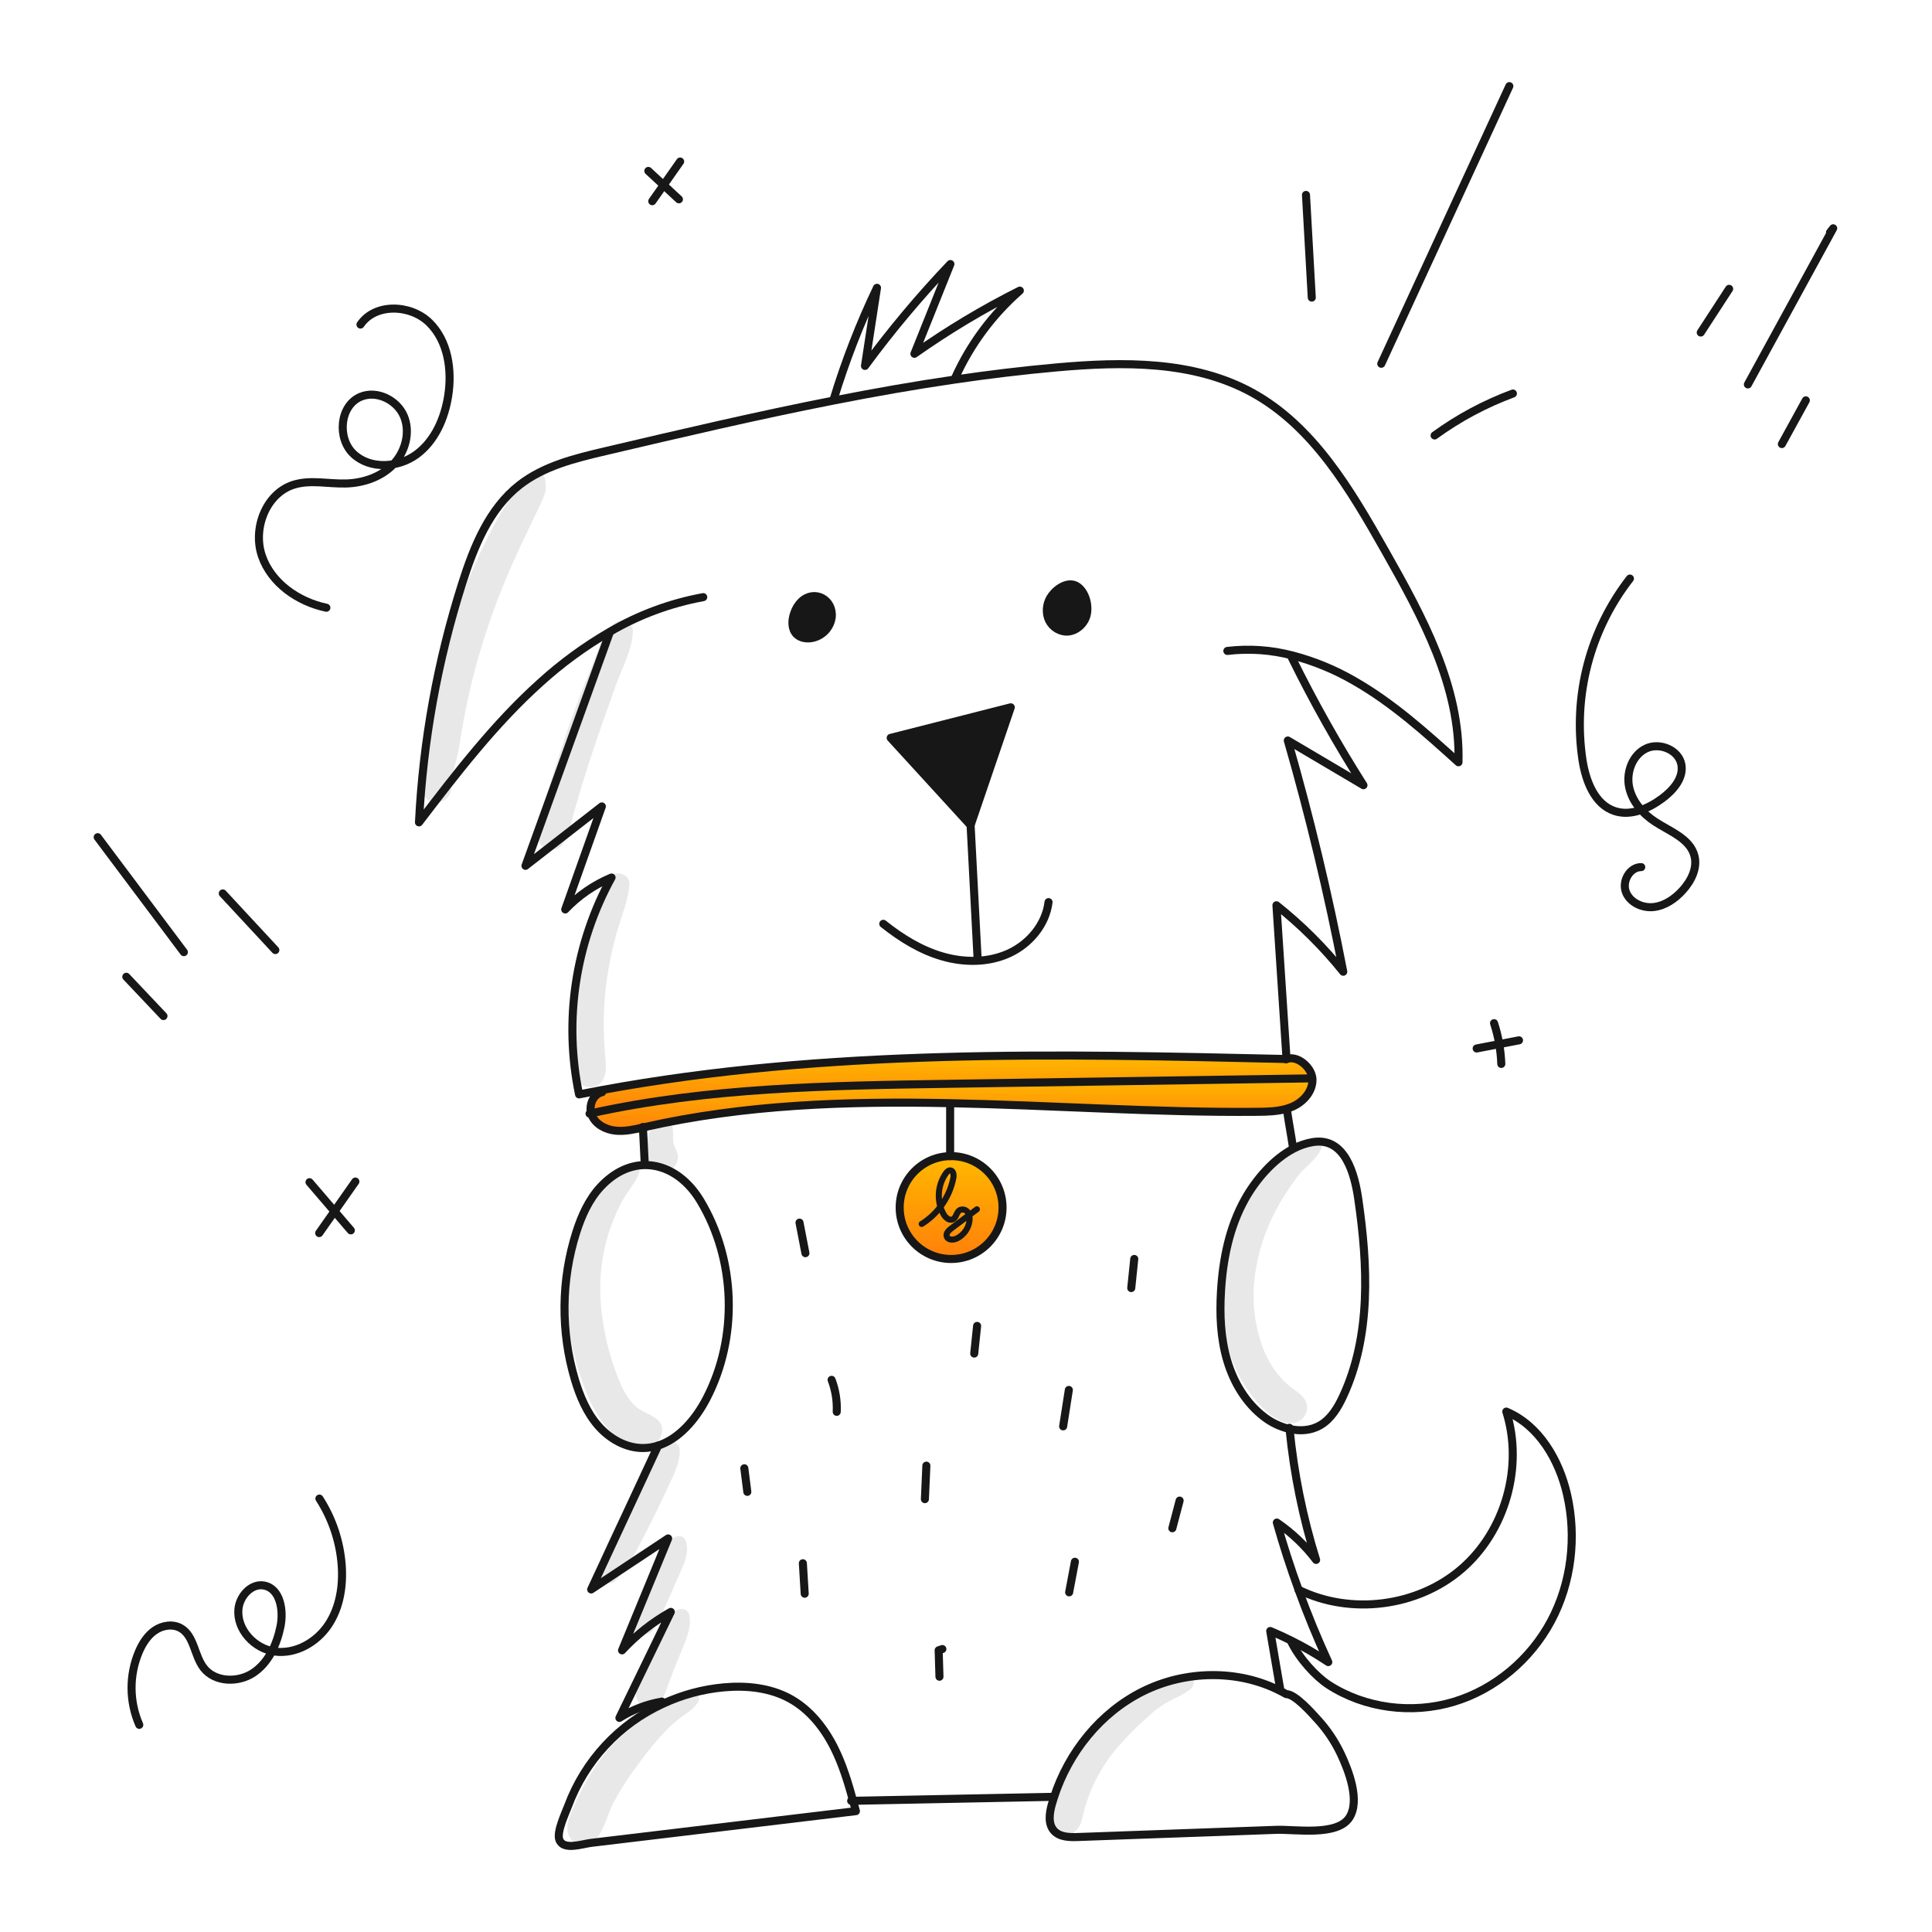
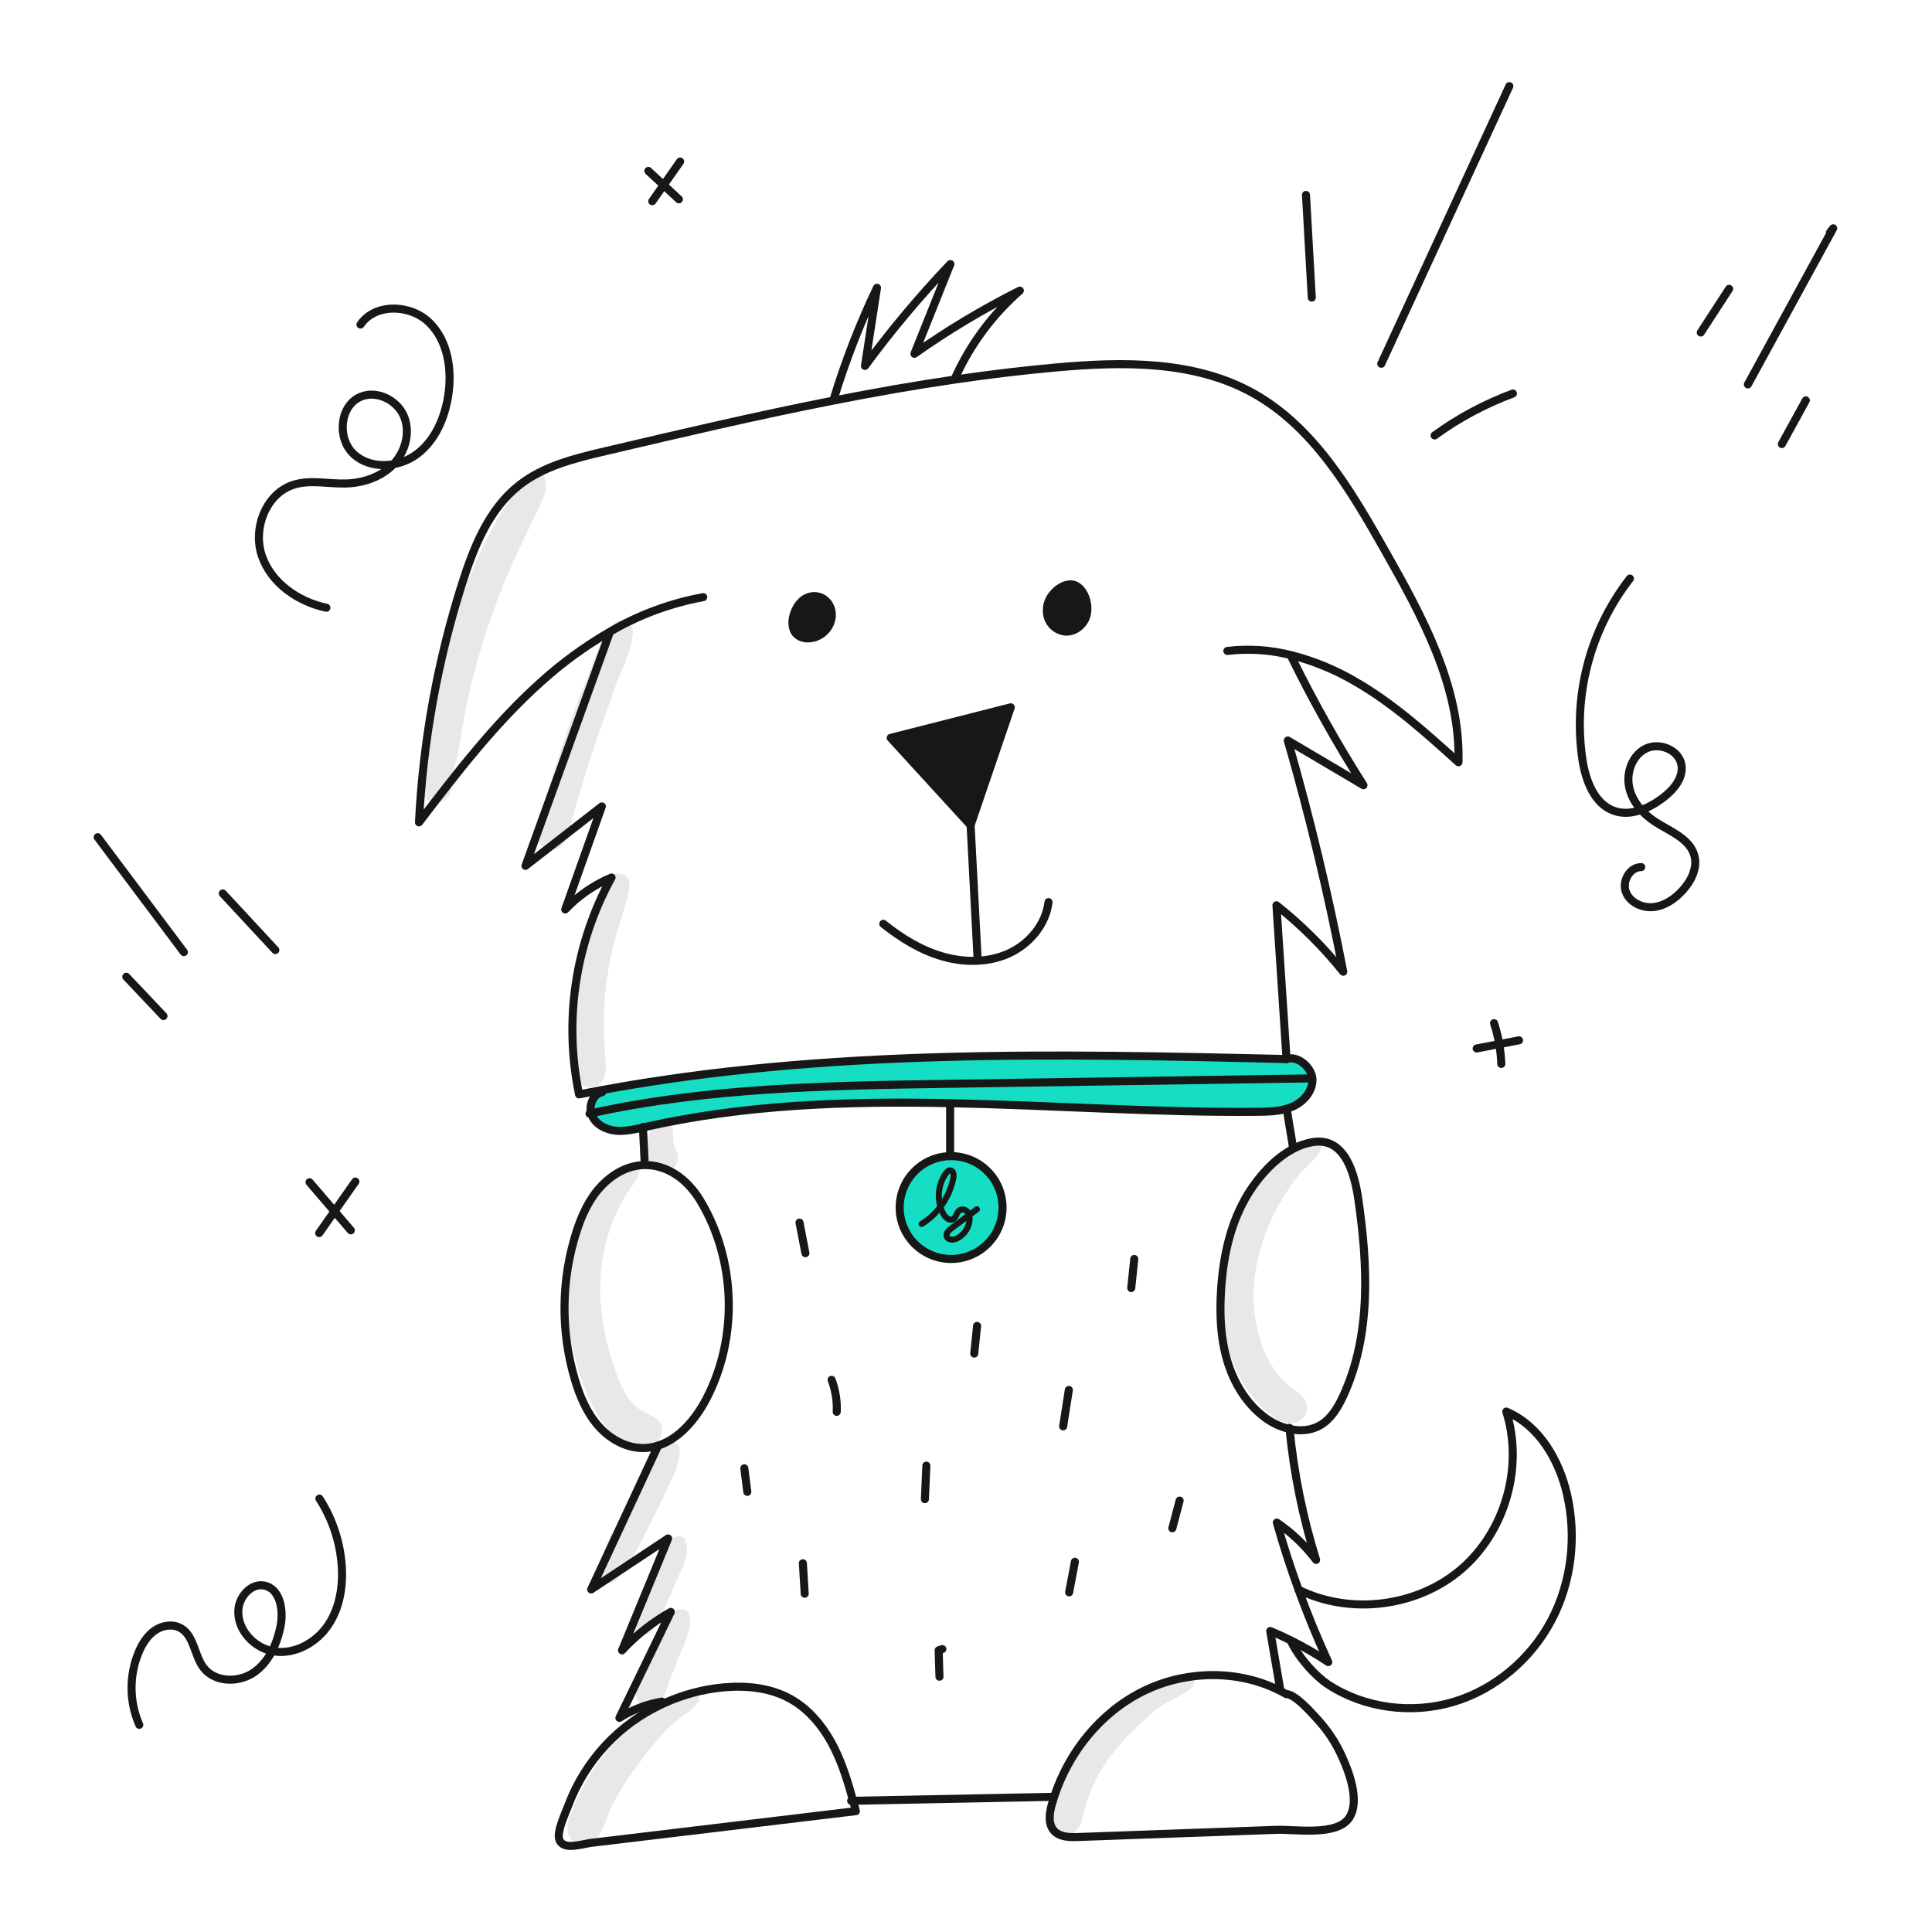
<svg xmlns="http://www.w3.org/2000/svg" width="960" height="960" viewBox="0 0 960 960" fill="none">
  <path d="M535.564 291.581C539.663 294.623 541.241 301.54 539.786 306.202C538.402 310.638 533.987 314.153 529.345 313.825C527.394 313.625 525.542 312.867 524.01 311.642C522.478 310.418 521.332 308.778 520.707 306.919C520.129 305.045 520.007 303.061 520.351 301.131C520.695 299.201 521.495 297.38 522.685 295.822C525.502 292.072 531.274 288.404 535.564 291.581Z" fill="#171717" />
  <path d="M502.253 351.46L482.284 410.048L442.579 366.644L502.253 351.46Z" fill="#171717" />
  <path d="M481.556 603.774C481.806 604.727 481.862 605.72 481.721 606.695C481.465 608.537 480.766 610.29 479.685 611.803C478.603 613.316 477.171 614.544 475.511 615.383C473.759 616.254 471.054 616.275 470.44 614.421C469.907 612.821 471.42 611.336 472.776 610.332C475.706 608.139 478.633 605.953 481.556 603.774Z" fill="url(#paint0_linear_385_966)" />
  <path d="M472.231 581.561C473.758 581.704 474.004 583.824 473.718 585.321C472.696 590.527 470.495 595.43 467.283 599.653C466.446 596.845 466.261 593.883 466.74 590.993C467.22 588.103 468.351 585.36 470.049 582.972C470.582 582.247 471.33 581.478 472.231 581.561Z" fill="url(#paint1_linear_385_966)" />
  <path d="M467.283 599.653C470.496 595.429 472.697 590.525 473.718 585.318C474.004 583.821 473.759 581.701 472.232 581.558C471.33 581.475 470.582 582.244 470.049 582.972C468.352 585.359 467.22 588.103 466.741 590.993C466.261 593.883 466.447 596.845 467.283 599.653ZM472.601 574.468C477.655 574.468 482.596 575.966 486.798 578.774C491.001 581.582 494.276 585.573 496.21 590.243C498.144 594.912 498.65 600.05 497.664 605.007C496.678 609.965 494.245 614.518 490.671 618.092C487.097 621.665 482.544 624.099 477.587 625.085C472.63 626.071 467.491 625.565 462.822 623.631C458.153 621.697 454.162 618.422 451.354 614.219C448.546 610.017 447.047 605.076 447.047 600.022C447.047 596.666 447.708 593.343 448.992 590.243C450.276 587.142 452.158 584.325 454.531 581.952C456.904 579.579 459.721 577.697 462.822 576.413C465.922 575.128 469.245 574.468 472.601 574.468ZM481.721 606.693C481.861 605.718 481.805 604.725 481.556 603.772C478.636 605.955 475.709 608.141 472.776 610.33C471.422 611.334 469.906 612.819 470.439 614.419C471.054 616.273 473.758 616.252 475.511 615.381C477.17 614.542 478.602 613.314 479.684 611.801C480.765 610.289 481.464 608.536 481.721 606.695V606.693Z" fill="url(#paint2_linear_385_966)" />
  <path d="M299.009 541.651C410.796 521.072 525.554 523.607 639.277 526.221L639.288 526.251C644.513 524.253 651.511 530.103 652.116 535.756L651.389 535.839C591.407 536.74 531.425 537.639 471.443 538.534C411.902 539.424 351.88 540.367 293.743 553.185C292.594 548.903 294.87 543.626 299.204 542.699L299.009 541.651Z" fill="url(#paint3_linear_385_966)" />
  <path d="M624.829 552.451C522.981 553.353 419.535 537.532 320.208 560.074C319.962 560.125 319.718 560.187 319.47 560.248C314.983 561.263 310.412 562.287 305.843 561.816C301.027 561.314 296.098 558.794 294.152 554.356C293.984 553.979 293.847 553.588 293.742 553.188C351.879 540.37 411.901 539.428 471.442 538.537C531.425 537.634 591.407 536.736 651.388 535.842L652.115 535.76C652.135 535.965 652.156 536.169 652.156 536.374C652.289 542.286 647.679 547.481 642.258 549.869C641.276 550.298 640.266 550.661 639.235 550.955C634.635 552.297 629.676 552.41 624.829 552.451Z" fill="url(#paint4_linear_385_966)" />
  <path d="M398.224 298.876C404.75 292.769 414.085 297.811 413.296 306.602C412.972 309.112 411.876 311.459 410.159 313.318C408.443 315.178 406.191 316.458 403.716 316.982C400.939 317.576 397.773 317.115 395.778 315.096C393.237 312.503 393.391 308.262 394.579 304.839C395.293 302.585 396.544 300.539 398.224 298.876V298.876Z" fill="#171717" />
  <path d="M349.43 296.714C333.012 299.72 317.247 305.581 302.851 314.03C290.613 321.131 279.156 329.501 268.669 339C245.748 359.564 226.896 384.176 208.186 408.624C210.205 368.262 217.427 328.33 229.672 289.818C235.462 271.61 243.023 252.849 258.044 241.056C270.217 231.507 285.801 227.715 300.868 224.18C338.584 215.318 376.373 206.443 414.387 198.985C434.459 195.03 454.603 191.474 474.829 188.534C491.439 186.105 508.099 184.077 524.831 182.58C557.947 179.609 593.134 179.117 622.263 195.142C652.591 211.844 671.117 243.454 688.167 273.578C706.703 306.308 725.791 341.172 724.705 378.765C708.403 364.042 691.938 349.205 672.866 338.314C663.258 332.741 652.94 328.495 642.193 325.69C631.653 322.921 620.687 322.16 609.865 323.446" stroke="#171717" stroke-width="4" stroke-linecap="round" stroke-linejoin="round" />
  <path d="M302.974 314.234C289.018 352.894 275.063 391.56 261.108 430.233C273.752 420.386 286.399 410.543 299.05 400.703C292.984 417.774 286.922 434.84 280.863 451.903C287.342 445.064 295.181 439.656 303.876 436.028C285.794 468.869 280.069 507.098 287.738 543.795C291.488 543.047 295.244 542.333 299.007 541.654C410.794 521.075 525.552 523.61 639.275 526.223C637.605 500.75 635.932 475.285 634.255 449.827C646.52 459.56 657.656 470.637 667.453 482.851C659.993 444.162 650.809 405.862 639.9 367.95C652.432 375.347 664.963 382.752 677.494 390.163C664.5 369.708 652.625 348.563 641.922 326.821" stroke="#171717" stroke-width="4" stroke-linecap="round" stroke-linejoin="round" />
  <path d="M299.204 542.706C294.87 543.628 292.594 548.905 293.743 553.192C293.848 553.591 293.985 553.982 294.153 554.36C296.099 558.797 301.028 561.317 305.843 561.819C310.413 562.29 314.984 561.266 319.471 560.251C319.717 560.19 319.961 560.129 320.209 560.078C419.536 537.539 522.982 553.356 624.83 552.455C629.677 552.414 634.636 552.301 639.235 550.958C640.266 550.664 641.276 550.301 642.258 549.872C647.678 547.484 652.289 542.29 652.156 536.378C652.156 536.173 652.135 535.968 652.115 535.763C651.51 530.107 644.512 524.256 639.287 526.257C639.213 526.28 639.141 526.308 639.071 526.34" stroke="#171717" stroke-width="4" stroke-linecap="round" stroke-linejoin="round" />
  <path d="M292.949 553.362C293.216 553.301 293.473 553.25 293.739 553.188C351.876 540.37 411.898 539.427 471.439 538.537C531.422 537.634 591.403 536.736 651.385 535.842" stroke="#171717" stroke-width="4" stroke-linecap="round" stroke-linejoin="round" />
  <path d="M320.388 578.917C312.959 579.015 305.336 582.371 298.552 589.594C292.62 595.916 288.993 604.062 286.349 612.31C278.788 636.121 278.552 661.654 285.673 685.601C288.153 693.84 291.575 701.966 297.236 708.44C302.898 714.913 311.054 719.599 319.655 719.513C322.157 719.493 324.642 719.089 327.022 718.315C337.432 714.983 345.69 705.189 350.947 695.138C366.88 664.686 365.702 625.953 347.945 596.528C341.132 585.248 330.957 578.78 320.388 578.917Z" stroke="#171717" stroke-width="4" stroke-linecap="round" stroke-linejoin="round" />
  <path d="M642.792 570.731C632.545 576.036 623.918 586.418 618.733 595.635C610.854 609.611 607.616 625.791 606.694 641.805C606.027 653.25 606.498 664.89 609.732 675.895C612.966 686.9 619.107 697.268 628.267 704.174C631.976 706.994 636.24 708.997 640.778 710.054C645.993 711.222 651.361 710.874 655.973 708.22C661.352 705.116 664.734 699.47 667.356 693.824C681.353 663.69 679.703 628.74 674.928 595.85C673.164 583.656 668.473 565.028 652.487 567.467C649.098 568.016 645.823 569.119 642.792 570.731V570.731Z" stroke="#171717" stroke-width="4" stroke-linecap="round" stroke-linejoin="round" />
  <path d="M319.461 559.992C319.461 560.075 319.471 560.167 319.471 560.248C319.778 566.274 320.066 572.288 320.372 578.312" stroke="#171717" stroke-width="4" stroke-linecap="round" stroke-linejoin="round" />
  <path d="M327.012 718.317L293.752 789.785C306.499 781.342 319.245 772.896 331.991 764.446L309.09 820.052C316.112 812.448 324.29 805.998 333.323 800.943C324.809 818.505 316.294 836.06 307.779 853.609C314.217 849.534 321.403 846.782 328.917 845.515" stroke="#171717" stroke-width="4" stroke-linecap="round" stroke-linejoin="round" />
  <path d="M423.9 894.81C424.372 896.521 424.836 898.232 425.294 899.943C395.918 903.47 366.541 906.992 337.166 910.507C322.667 912.238 308.176 913.973 293.691 915.712C289.213 916.245 279.869 919.647 277.922 914.103C276.539 910.168 280.873 901.131 282.276 897.402C290.649 874.894 307.602 856.623 329.42 846.591C338.959 842.145 349.196 839.386 359.677 838.435C370.989 837.42 382.824 838.64 392.752 844.163C402.435 849.552 409.618 858.65 414.566 868.559C418.717 876.882 421.431 885.823 423.9 894.81Z" stroke="#171717" stroke-width="4" stroke-linecap="round" stroke-linejoin="round" />
  <path d="M523.689 893.16C523.31 894.296 522.971 895.455 522.643 896.612C521.404 901.039 520.676 906.336 523.77 909.738C526.619 912.874 531.455 912.955 535.697 912.801L634.169 909.236C643.533 908.898 664.415 912.504 670.461 903.191C675.984 894.696 670.041 879.563 666.24 871.529C663.254 865.225 659.333 859.408 654.61 854.275C651.782 851.201 643.595 841.785 639.097 841.785C638.072 841.19 637.039 840.626 635.982 840.104C615.049 829.438 588.952 829.97 567.854 840.473C546.783 850.965 530.912 870.731 523.689 893.16Z" stroke="#171717" stroke-width="4" stroke-linecap="round" stroke-linejoin="round" />
  <path d="M422.937 894.83C423.254 894.819 423.582 894.819 423.9 894.81C456.852 894.163 489.8 893.51 522.746 892.85" stroke="#171717" stroke-width="4" stroke-linecap="round" stroke-linejoin="round" />
  <path d="M640.712 709.475L640.774 710.063C642.94 732.139 647.36 753.936 653.965 775.113C648.505 767.911 641.916 761.64 634.452 756.544C637.628 767.804 641.227 778.938 645.251 789.947C649.667 802.119 654.588 814.097 660.016 825.88C654.059 821.902 647.854 818.309 641.439 815.122C638.068 813.441 634.642 811.877 631.162 810.429C632.843 820.183 634.517 829.941 636.183 839.702" stroke="#171717" stroke-width="4" stroke-linecap="round" stroke-linejoin="round" />
  <path d="M645.2 789.929C645.22 789.938 645.23 789.949 645.251 789.949C671.04 802.654 704.228 798.475 726.053 779.764C747.898 761.047 757.109 728.861 748.471 701.411C764.794 708.296 774.743 725.42 778.688 742.693C783.483 763.708 780.85 786.475 770.696 805.492C760.542 824.509 742.836 839.51 722.179 845.67C701.523 851.83 678.172 848.877 660.097 837.135C653.95 833.149 645.527 824.112 641.367 815.259" stroke="#171717" stroke-width="4" stroke-linecap="round" stroke-linejoin="round" />
  <path d="M398.224 298.876C396.543 300.539 395.291 302.585 394.576 304.839C393.388 308.262 393.234 312.503 395.775 315.096C397.773 317.115 400.939 317.576 403.713 316.982C406.188 316.458 408.44 315.178 410.156 313.318C411.873 311.459 412.969 309.112 413.293 306.602C414.085 297.811 404.75 292.769 398.224 298.876Z" stroke="#171717" stroke-width="4" stroke-linecap="round" stroke-linejoin="round" />
  <path d="M522.685 295.822C521.495 297.38 520.695 299.201 520.351 301.131C520.007 303.061 520.129 305.045 520.707 306.919C521.332 308.778 522.478 310.418 524.01 311.642C525.542 312.867 527.394 313.625 529.345 313.825C533.987 314.153 538.402 310.638 539.786 306.202C541.241 301.54 539.663 294.623 535.564 291.581C531.274 288.404 525.502 292.072 522.685 295.822Z" stroke="#171717" stroke-width="4" stroke-linecap="round" stroke-linejoin="round" />
  <path d="M438.901 459.036C447.693 466.055 457.447 472.11 468.246 475.246C479.045 478.382 491.004 478.401 501.239 473.76C511.475 469.119 519.672 459.415 521.015 448.257" stroke="#171717" stroke-width="4" stroke-linecap="round" stroke-linejoin="round" />
  <path d="M482.284 410.048C483.442 432.098 484.599 454.154 485.757 476.218" stroke="#171717" stroke-width="4" stroke-linecap="round" stroke-linejoin="round" />
  <path d="M482.284 410.048L502.253 351.46L442.579 366.644L482.284 410.048Z" stroke="#171717" stroke-width="4" stroke-linecap="round" stroke-linejoin="round" />
  <path d="M414.259 198.37C420.038 179.407 427.228 160.902 435.766 143.01C433.779 155.94 431.791 168.878 429.803 181.823C442.857 164.064 457.032 147.157 472.243 131.206C466.29 146.073 460.333 160.935 454.373 175.794C471.024 164.035 488.532 153.541 506.752 144.4C493.103 156.352 482.171 171.088 474.692 187.616" stroke="#171717" stroke-width="4" stroke-linecap="round" stroke-linejoin="round" />
  <path d="M472.119 548.424V574.468" stroke="#171717" stroke-width="4" stroke-linecap="round" stroke-linejoin="round" />
  <path d="M472.601 625.578C486.714 625.578 498.155 614.137 498.155 600.024C498.155 585.911 486.714 574.47 472.601 574.47C458.488 574.47 447.047 585.911 447.047 600.024C447.047 614.137 458.488 625.578 472.601 625.578Z" stroke="#171717" stroke-width="4" stroke-linecap="round" stroke-linejoin="round" />
  <path d="M481.556 603.775L485.429 600.885" stroke="#171717" stroke-width="3" stroke-linecap="round" stroke-linejoin="round" />
  <path d="M481.556 603.774C481.806 604.727 481.862 605.72 481.721 606.695C481.465 608.537 480.766 610.29 479.685 611.803C478.603 613.316 477.171 614.544 475.511 615.383C473.759 616.254 471.054 616.275 470.44 614.421C469.907 612.821 471.42 611.336 472.776 610.332C475.706 608.139 478.633 605.953 481.556 603.774Z" stroke="#171717" stroke-width="3" stroke-linecap="round" stroke-linejoin="round" />
  <path d="M467.283 599.652C467.649 600.896 468.151 602.095 468.78 603.228C469.743 604.96 471.669 606.722 473.452 605.874C475.173 605.044 475.216 602.401 476.812 601.356C477.488 600.999 478.27 600.9 479.012 601.077C479.755 601.254 480.408 601.695 480.85 602.319C481.17 602.758 481.409 603.251 481.556 603.774" stroke="#171717" stroke-width="3" stroke-linecap="round" stroke-linejoin="round" />
  <path d="M467.283 599.653C470.495 595.429 472.697 590.525 473.718 585.318C474.004 583.822 473.758 581.701 472.231 581.558C471.33 581.476 470.582 582.244 470.049 582.972C468.351 585.36 467.22 588.103 466.74 590.993C466.261 593.883 466.446 596.845 467.283 599.653Z" stroke="#171717" stroke-width="3" stroke-linecap="round" stroke-linejoin="round" />
  <path d="M457.974 608.169C461.578 605.934 464.735 603.047 467.283 599.655" stroke="#171717" stroke-width="3" stroke-linecap="round" stroke-linejoin="round" />
  <path d="M639.533 551.907C640.506 558.66 641.479 563.353 642.463 570.105" stroke="#171717" stroke-width="4" stroke-linecap="round" stroke-linejoin="round" />
  <path d="M400.21 622.699C399.237 617.637 398.257 612.574 397.271 607.51" stroke="#171717" stroke-width="4" stroke-linecap="round" stroke-linejoin="round" />
  <path d="M484.087 672.578C484.558 667.998 485.036 663.418 485.522 658.838" stroke="#171717" stroke-width="4" stroke-linecap="round" stroke-linejoin="round" />
  <path d="M562.112 640.027C562.604 635.201 563.103 630.382 563.609 625.569" stroke="#171717" stroke-width="4" stroke-linecap="round" stroke-linejoin="round" />
  <path d="M528.27 708.747C529.212 702.722 530.154 696.691 531.097 690.652" stroke="#171717" stroke-width="4" stroke-linecap="round" stroke-linejoin="round" />
  <path d="M459.577 744.916C459.823 739.373 460.066 733.827 460.305 728.276" stroke="#171717" stroke-width="4" stroke-linecap="round" stroke-linejoin="round" />
  <path d="M415.765 701.534C416.021 696.114 415.153 690.7 413.217 685.632" stroke="#171717" stroke-width="4" stroke-linecap="round" stroke-linejoin="round" />
  <path d="M399.852 791.906C399.555 786.865 399.251 781.821 398.94 776.772" stroke="#171717" stroke-width="4" stroke-linecap="round" stroke-linejoin="round" />
  <path d="M466.812 833.157C466.681 828.772 466.548 824.39 466.413 820.011C467.028 819.815 467.642 819.611 468.257 819.406" stroke="#171717" stroke-width="4" stroke-linecap="round" stroke-linejoin="round" />
  <path d="M531.25 791.22C532.203 786.148 533.16 781.083 534.119 776.024" stroke="#171717" stroke-width="4" stroke-linecap="round" stroke-linejoin="round" />
  <path d="M582.533 759.385C583.741 754.805 584.947 750.222 586.15 745.635" stroke="#171717" stroke-width="4" stroke-linecap="round" stroke-linejoin="round" />
  <path d="M371.337 741.299C370.847 737.396 370.343 733.482 369.852 729.578" stroke="#171717" stroke-width="4" stroke-linecap="round" stroke-linejoin="round" />
  <path d="M136.817 472.08L110.702 443.943" stroke="#171717" stroke-width="4" stroke-linecap="round" stroke-linejoin="round" />
  <path d="M91.358 473.116L48.541 415.996" stroke="#171717" stroke-width="4" stroke-linecap="round" stroke-linejoin="round" />
  <path d="M81.227 504.869L62.766 485.358" stroke="#171717" stroke-width="4" stroke-linecap="round" stroke-linejoin="round" />
  <path d="M158.605 612.707L176.585 587.109" stroke="#171717" stroke-width="4" stroke-linecap="round" stroke-linejoin="round" />
  <path d="M174.322 611.359L153.795 587.422" stroke="#171717" stroke-width="4" stroke-linecap="round" stroke-linejoin="round" />
  <path d="M69.207 857.056C66.713 851.341 65.407 845.178 65.37 838.942C65.333 832.706 66.565 826.528 68.991 820.783C70.769 816.637 73.279 812.645 77.014 810.114C80.748 807.584 85.891 806.792 89.81 809.028C96.519 812.855 96.486 822.631 101.205 828.747C106.771 835.958 118.332 836.264 125.9 831.197C133.468 826.131 137.541 817.146 139.367 808.221C141.003 800.234 139.286 789.415 131.283 787.859C124.928 786.623 119.146 792.99 118.486 799.43C117.433 809.727 126.51 819.398 136.782 820.677C147.054 821.957 157.371 816.018 163.122 807.411C168.874 798.804 170.551 787.987 169.786 777.663C168.903 765.903 165.093 754.551 158.704 744.639" stroke="#171717" stroke-width="4" stroke-linecap="round" stroke-linejoin="round" />
  <path d="M745.992 528.659C745.738 521.773 744.521 514.956 742.376 508.407" stroke="#171717" stroke-width="4" stroke-linecap="round" stroke-linejoin="round" />
  <path d="M733.749 520.98L754.78 516.931" stroke="#171717" stroke-width="4" stroke-linecap="round" stroke-linejoin="round" />
  <path d="M809.901 287.487C800.063 300.141 792.901 314.664 788.851 330.172C784.8 345.68 783.946 361.85 786.339 377.699C787.97 388.097 792.347 399.738 802.347 403.025C810.375 405.664 819.116 401.791 825.905 396.759C831.37 392.71 836.659 386.649 835.476 379.951C834.178 372.608 824.598 368.71 817.884 371.948C811.169 375.185 808.008 383.641 809.483 390.95C810.957 398.259 816.259 404.344 822.516 408.4C829.934 413.209 839.776 416.747 841.971 425.311C843.533 431.404 840.305 437.767 836.074 442.42C832.265 446.609 827.302 450.083 821.675 450.704C816.048 451.324 809.818 448.43 807.858 443.119C805.898 437.808 809.868 430.815 815.529 430.863" stroke="#171717" stroke-width="4" stroke-linecap="round" stroke-linejoin="round" />
  <path d="M868.51 191.016L910.902 113.44L909.299 115.506" stroke="#171717" stroke-width="4" stroke-linecap="round" stroke-linejoin="round" />
  <path d="M845.09 165.225L859.201 143.528" stroke="#171717" stroke-width="4" stroke-linecap="round" stroke-linejoin="round" />
  <path d="M885.402 220.647L897.31 198.936" stroke="#171717" stroke-width="4" stroke-linecap="round" stroke-linejoin="round" />
  <path d="M712.848 216.382C724.8 207.686 737.891 200.673 751.752 195.54" stroke="#171717" stroke-width="4" stroke-linecap="round" stroke-linejoin="round" />
  <path d="M686.347 180.751L749.985 42.798" stroke="#171717" stroke-width="4" stroke-linecap="round" stroke-linejoin="round" />
  <path d="M651.815 147.868L648.938 96.856" stroke="#171717" stroke-width="4" stroke-linecap="round" stroke-linejoin="round" />
  <path d="M324.111 99.974L337.961 80.267" stroke="#171717" stroke-width="4" stroke-linecap="round" stroke-linejoin="round" />
  <path d="M337.347 99.038L322.157 84.935" stroke="#171717" stroke-width="4" stroke-linecap="round" stroke-linejoin="round" />
  <path d="M162.175 301.981C148.133 299.024 134.749 289.764 130.121 276.179C125.493 262.595 132.166 245.224 145.844 240.882C154.197 238.231 163.231 240.509 171.991 240.243C180.66 239.981 189.497 236.957 195.489 230.685C201.48 224.413 204.07 214.633 200.636 206.668C197.201 198.703 187.188 193.807 179.19 197.163C168.752 201.546 167.399 217.822 175.662 225.564C183.925 233.305 197.838 232.506 206.963 225.804C216.089 219.102 220.947 207.871 222.701 196.685C224.716 183.833 222.619 169.424 213.335 160.31C204.051 151.197 186.446 150.518 179.119 161.268" stroke="#171717" stroke-width="4" stroke-linecap="round" stroke-linejoin="round" />
  <g opacity="0.1">
    <path d="M267.03 235.356C259.72 237.396 256.521 243.082 252.483 249.205C248.746 254.984 245.344 260.971 242.291 267.139C235.762 280.104 230.162 293.517 225.534 307.276C220.924 320.866 217.188 334.736 214.347 348.803C212.943 355.761 211.808 362.758 210.941 369.794C210.565 373.334 210.525 376.901 210.824 380.449C211.043 384.258 210.449 388.222 210.241 392.041C209.745 401.115 223.359 400.848 224.205 392.041C224.499 388.93 224.461 385.344 225.39 382.353C226.499 379.002 227.356 375.574 227.954 372.096C229.052 365.304 230.192 358.512 231.564 351.768C234.314 338.269 237.891 324.951 242.274 311.89C246.617 298.987 251.668 286.333 257.402 273.986C260.181 267.984 263.081 262.03 265.918 256.061C267.414 252.912 268.987 249.874 270.26 246.622C271.648 243.078 271.325 241.016 270.699 237.438C270.482 236.679 269.975 236.035 269.289 235.645C268.602 235.255 267.79 235.15 267.026 235.353L267.03 235.356Z" fill="#171717" />
  </g>
  <g opacity="0.1">
    <path d="M304.992 310.006C298.886 316.417 296.074 326.216 292.767 334.274C289.127 343.141 285.711 352.071 282.575 361.13C279.549 369.879 276.687 378.683 273.99 387.543C272.643 391.971 271.336 396.414 270.07 400.87C268.764 405.471 266.56 410.591 267.01 415.408C267.669 422.458 275.976 424.83 280.107 418.955C282.884 415.005 283.548 409.548 284.848 404.942C286.024 400.783 287.234 396.635 288.48 392.496C291.151 383.632 293.989 374.821 296.994 366.063C299.994 357.316 303.078 348.594 306.244 339.898C309.272 331.617 314.084 322.832 314.476 313.929C314.691 309.128 308.239 306.58 304.988 309.999L304.992 310.006Z" fill="#171717" />
  </g>
  <g opacity="0.1">
    <path d="M303.081 435.517C297.323 441.305 294.065 450.909 291.604 458.573C288.858 467.125 286.836 475.892 285.558 484.782C284.251 493.528 283.569 502.356 283.517 511.199C283.508 519.446 282.439 531.568 288.069 538.05C291.042 541.473 297.604 540.633 299.612 536.562C301.733 532.264 301.024 528.793 300.647 524.215C300.315 520.173 300.102 516.12 300.039 512.063C299.883 503.736 300.363 495.408 301.475 487.154C302.595 479.187 304.245 471.303 306.414 463.555C308.555 455.853 312.246 447.469 312.74 439.516C313.052 434.518 306.392 432.184 303.078 435.514L303.081 435.517Z" fill="#171717" />
  </g>
  <g opacity="0.1">
    <path d="M313.32 578.518C306.778 580.004 302.247 585.867 298.014 590.623C293.272 595.959 289.925 602.578 287.302 609.173C281.858 622.858 280.474 637.916 281.849 652.515C283.206 667.708 287.081 682.57 293.314 696.493C297.866 706.437 309.914 723.075 322.968 718.848C328.241 717.141 331.569 709.388 326.546 705.293C322.696 702.158 318.157 701.472 314.678 697.748C311.724 694.335 309.385 690.436 307.766 686.223C302.852 674.327 299.779 661.753 298.652 648.932C297.516 636.933 298.734 624.827 302.237 613.293C303.961 607.989 306.09 602.826 308.607 597.848C311.183 592.587 315.611 588.343 317.556 582.757C318.466 580.142 315.708 577.976 313.317 578.519L313.32 578.518Z" fill="#171717" />
  </g>
  <g opacity="0.1">
    <path d="M326.954 557.548C319.556 562.467 318.404 579.205 328.095 582.137C331.819 583.263 335.187 580.77 336.436 577.401C337.894 573.465 335.321 571.003 334.662 567.86C334.172 565.518 334.694 562.929 334.24 560.51C333.666 557.452 329.474 555.869 326.954 557.545V557.548Z" fill="#171717" />
  </g>
  <g opacity="0.1">
    <path d="M653.563 565.987C646.553 566.746 641.246 572.42 636.169 576.842C630.943 581.458 626.37 586.766 622.579 592.619C614.51 604.932 609.398 618.943 607.641 633.559C605.83 647.739 607.011 662.713 612.282 676.089C614.846 682.809 618.451 689.084 622.963 694.685C627.405 700.11 634.429 707.259 641.86 707.161C647.578 707.086 651.495 700.694 648.464 695.654C646.556 692.481 643.885 691.203 641.075 688.99C638.787 687.151 636.711 685.064 634.883 682.767C631.599 678.611 629.009 673.95 627.216 668.965C623.199 657.623 621.956 645.485 623.59 633.565C625.205 621.706 629.016 610.251 634.83 599.789C637.692 594.665 640.884 589.732 644.385 585.021C648.004 580.137 653.868 576.551 656.416 570.969C657.334 568.958 656.311 565.694 653.56 565.993L653.563 565.987Z" fill="#171717" />
  </g>
  <g opacity="0.1">
    <path d="M345.068 841.92C341.274 841.739 338.386 843.029 335.119 844.873C331.499 846.917 327.795 848.983 324.282 851.202C317.278 855.474 310.799 860.551 304.977 866.331C299.378 872.009 294.728 879.155 290.798 886.065C288.68 889.835 286.785 893.725 285.123 897.717C283.252 902.145 280.867 906.575 282.405 911.436C283.777 915.786 289.563 919.169 293.809 916.077C299.834 911.686 301.382 902.486 304.733 895.928C308.34 889.174 312.488 882.724 317.136 876.64C321.337 870.721 325.952 865.107 330.949 859.843C333.576 857.115 336.459 854.645 339.558 852.468C342.596 850.358 345.118 848.628 347.091 845.445C347.292 845.088 347.397 844.685 347.396 844.275C347.395 843.865 347.287 843.462 347.083 843.106C346.879 842.75 346.586 842.454 346.233 842.245C345.879 842.037 345.478 841.924 345.068 841.917V841.92Z" fill="#171717" />
  </g>
  <g opacity="0.1">
    <path d="M589.19 831.735C584.971 831.859 580.828 832.885 577.039 834.744C573.333 836.401 569.488 837.88 565.875 839.703C558.026 843.643 550.941 848.949 544.951 855.372C532.901 868.1 524.358 883.737 520.158 900.755C518.507 907.578 526.626 915.768 533.248 910.819C537.343 907.761 537.375 904.8 538.463 900.605C539.392 896.938 540.577 893.341 542.01 889.841C545.06 882.55 549.143 875.735 554.132 869.606C559.209 863.606 564.729 857.996 570.646 852.824C573.516 850.081 576.713 847.702 580.165 845.741C584.004 843.728 587.787 842.115 591.3 839.527C594.419 837.23 593.682 831.664 589.19 831.737V831.735Z" fill="#171717" />
  </g>
  <g opacity="0.1">
    <path d="M331.946 716.905C327.036 719.99 323.8 725.384 321.039 730.351C318.108 735.623 315.084 740.855 312.292 746.203C306.772 756.779 300.054 768.171 297.272 779.85C296.106 784.749 302.546 789.343 306.255 785.079C314.146 776.004 319.504 764.234 324.905 753.576C327.641 748.179 330.147 742.657 332.744 737.19C335.221 731.967 338.036 726.117 337.687 720.198C337.525 717.437 334.534 715.282 331.951 716.905H331.946Z" fill="#171717" />
  </g>
  <g opacity="0.1">
    <path d="M335.466 763.748C332.217 765.182 331.268 767.975 329.903 771.098C328.285 774.796 326.651 778.486 325.037 782.186C321.92 789.333 318.401 796.26 315.007 803.274C311.773 809.958 321.447 815.828 325.082 809.163C329.072 801.847 332.471 794.161 335.722 786.494C338.29 780.435 343.582 771.482 340.432 765.055C339.502 763.158 337.149 763.011 335.466 763.752V763.748Z" fill="#171717" />
  </g>
  <g opacity="0.1">
    <path d="M336.701 799.933C330.055 802.92 326.26 813.233 323.447 819.434C320.311 826.354 314.596 835.609 316.186 843.27C317.283 848.555 323.51 848.855 327.011 846.128C330.328 843.54 331.145 839.367 332.574 835.562C334.013 831.741 335.558 827.953 337.035 824.142C339.502 817.772 344.241 809.219 342.437 802.265C341.751 799.62 338.932 798.934 336.701 799.932V799.933Z" fill="#171717" />
  </g>
  <defs>
    <linearGradient id="paint0_linear_385_966" x1="476.063" y1="603.774" x2="476.063" y2="615.955" gradientUnits="userSpaceOnUse">
-       <stop stop-color="#FFB800" />
-       <stop offset="1" stop-color="#FF7F0A" />
+       <stop stop-color="#15dec4" />
+       <stop offset="1" stop-color="#15dec4" />
    </linearGradient>
    <linearGradient id="paint1_linear_385_966" x1="470.151" y1="581.555" x2="470.151" y2="599.653" gradientUnits="userSpaceOnUse">
-       <stop stop-color="#FFB800" />
-       <stop offset="1" stop-color="#FF7F0A" />
+       <stop stop-color="#15dec4" />
+       <stop offset="1" stop-color="#15dec4" />
    </linearGradient>
    <linearGradient id="paint2_linear_385_966" x1="472.601" y1="574.468" x2="472.601" y2="625.576" gradientUnits="userSpaceOnUse">
-       <stop stop-color="#FFB800" />
-       <stop offset="1" stop-color="#FF7F0A" />
+       <stop stop-color="#15dec4" />
+       <stop offset="1" stop-color="#15dec4" />
    </linearGradient>
    <linearGradient id="paint3_linear_385_966" x1="472.781" y1="524.486" x2="472.781" y2="553.185" gradientUnits="userSpaceOnUse">
-       <stop stop-color="#FFB800" />
-       <stop offset="1" stop-color="#FF7F0A" />
+       <stop stop-color="#15dec4" />
+       <stop offset="1" stop-color="#15dec4" />
    </linearGradient>
    <linearGradient id="paint4_linear_385_966" x1="472.95" y1="535.76" x2="472.95" y2="561.934" gradientUnits="userSpaceOnUse">
-       <stop stop-color="#FFB800" />
-       <stop offset="1" stop-color="#FF7F0A" />
+       <stop stop-color="#15dec4" />
+       <stop offset="1" stop-color="#15dec4" />
    </linearGradient>
  </defs>
</svg>
